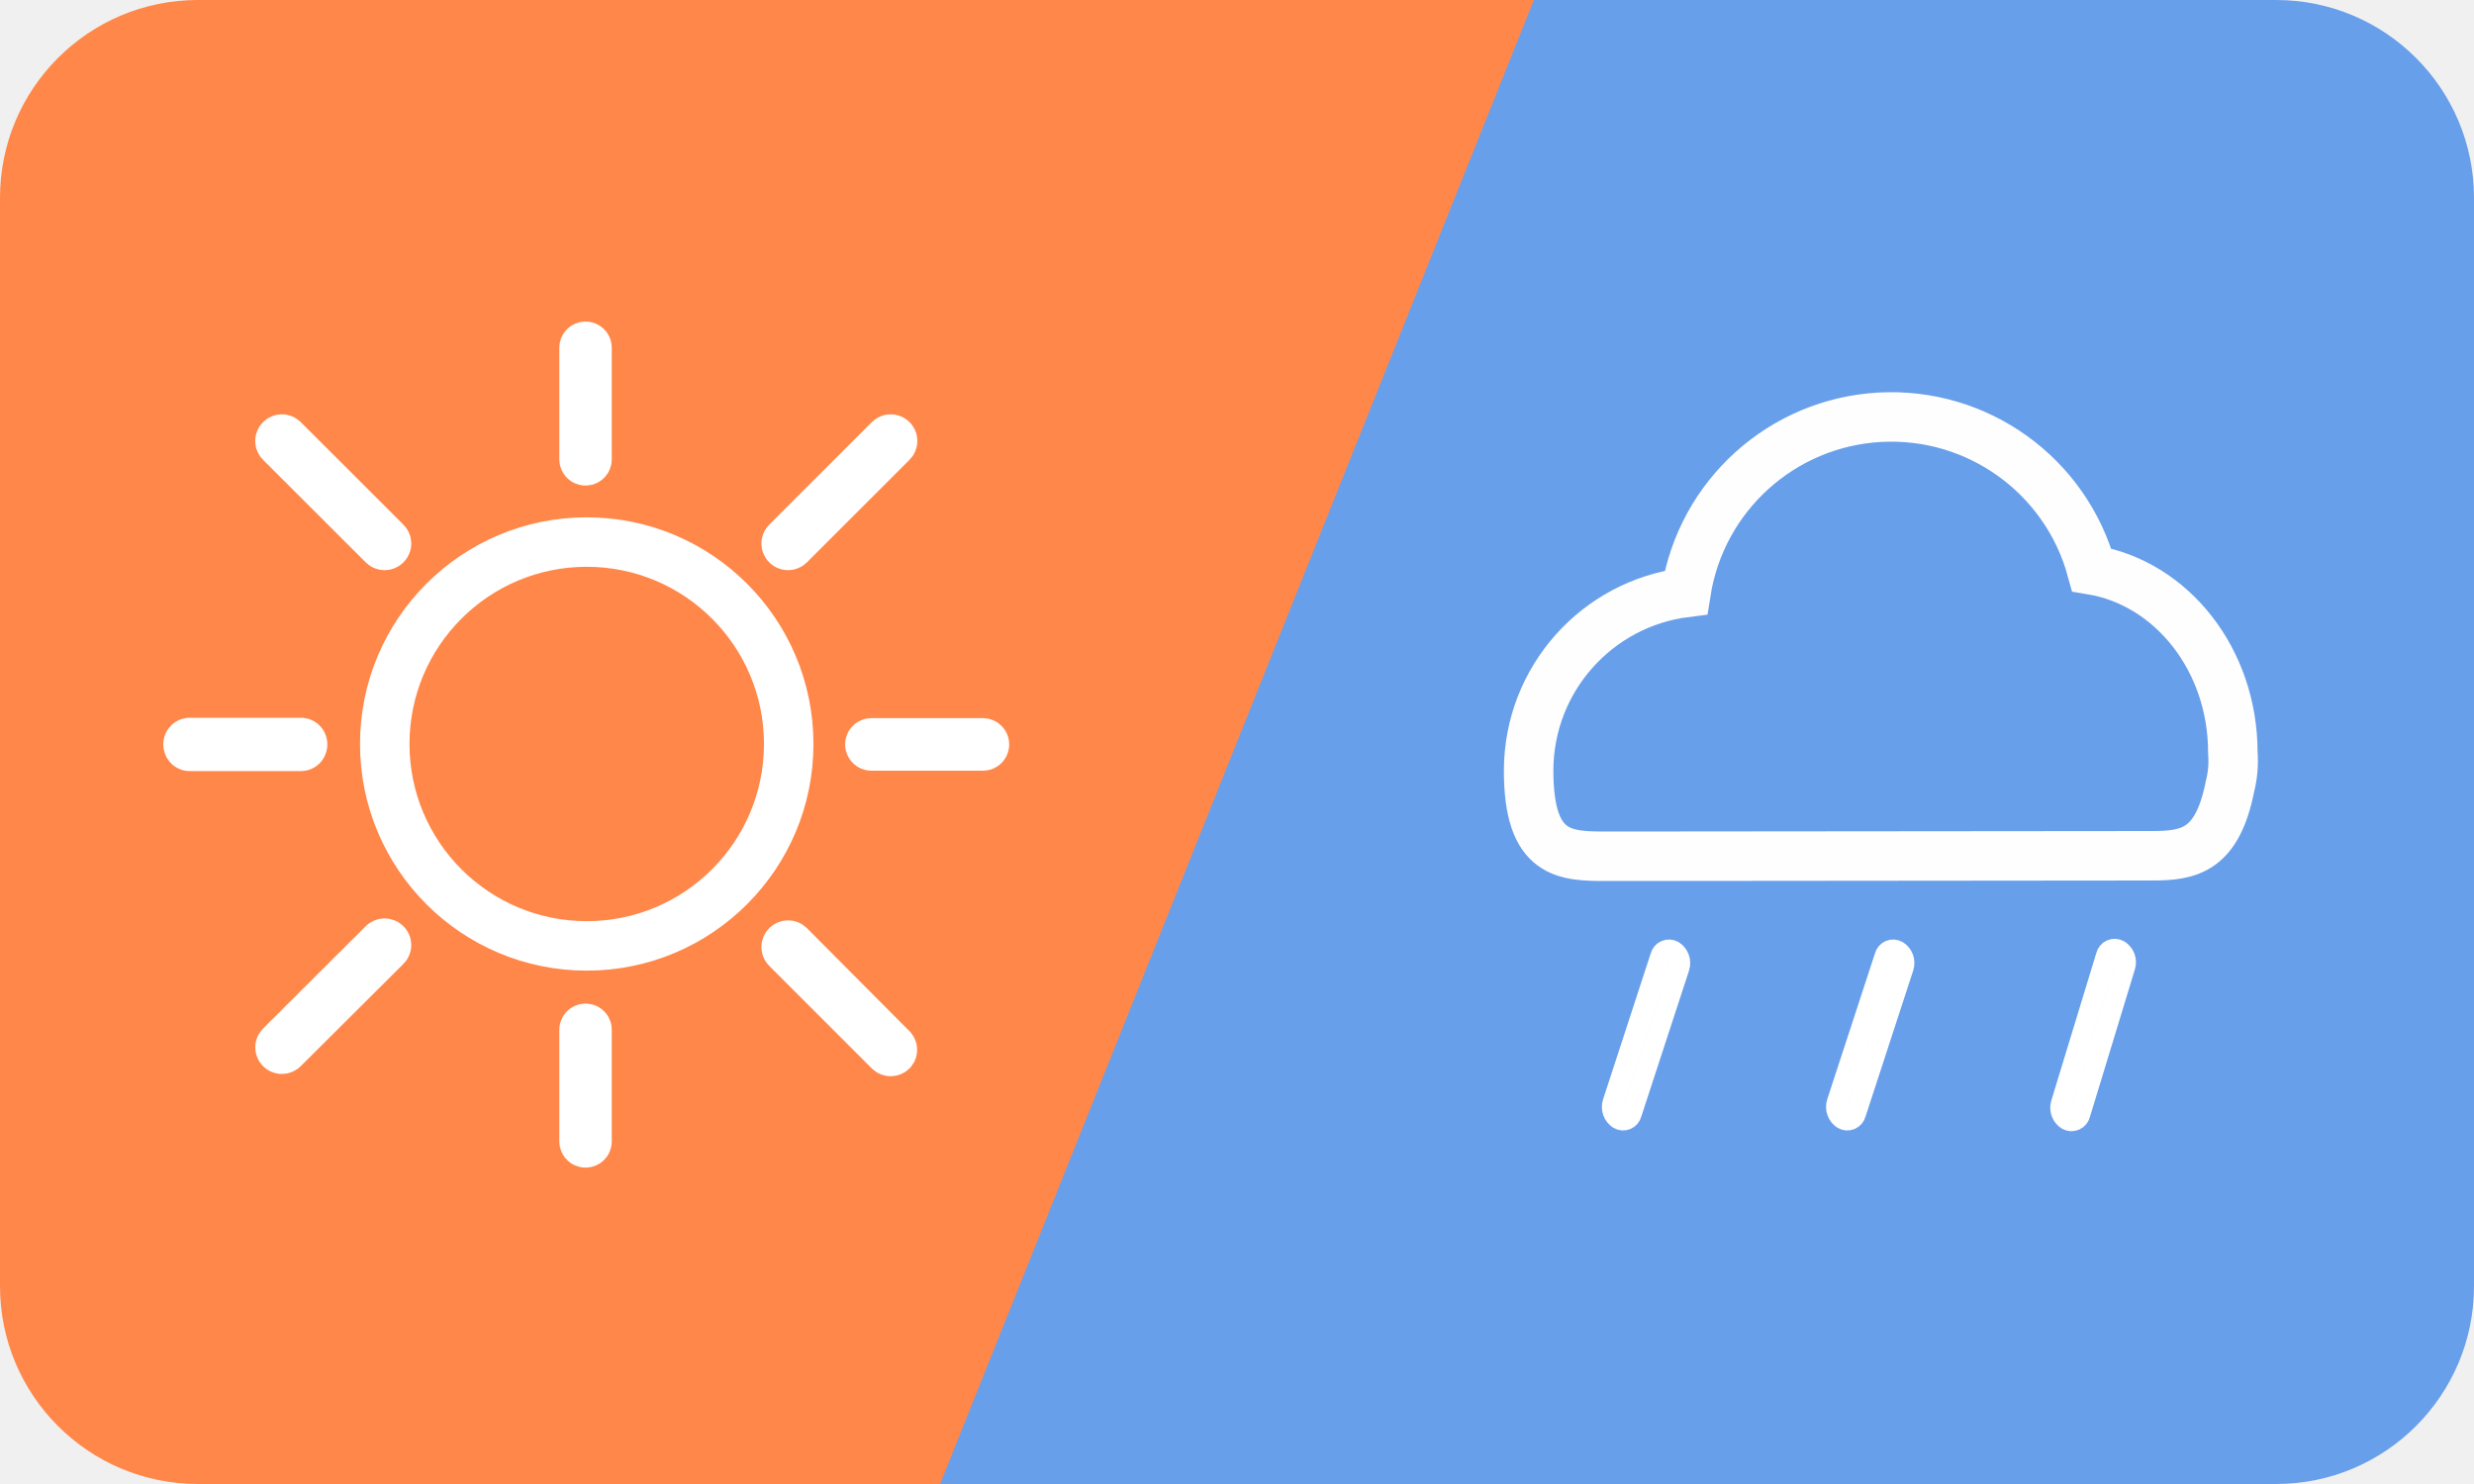
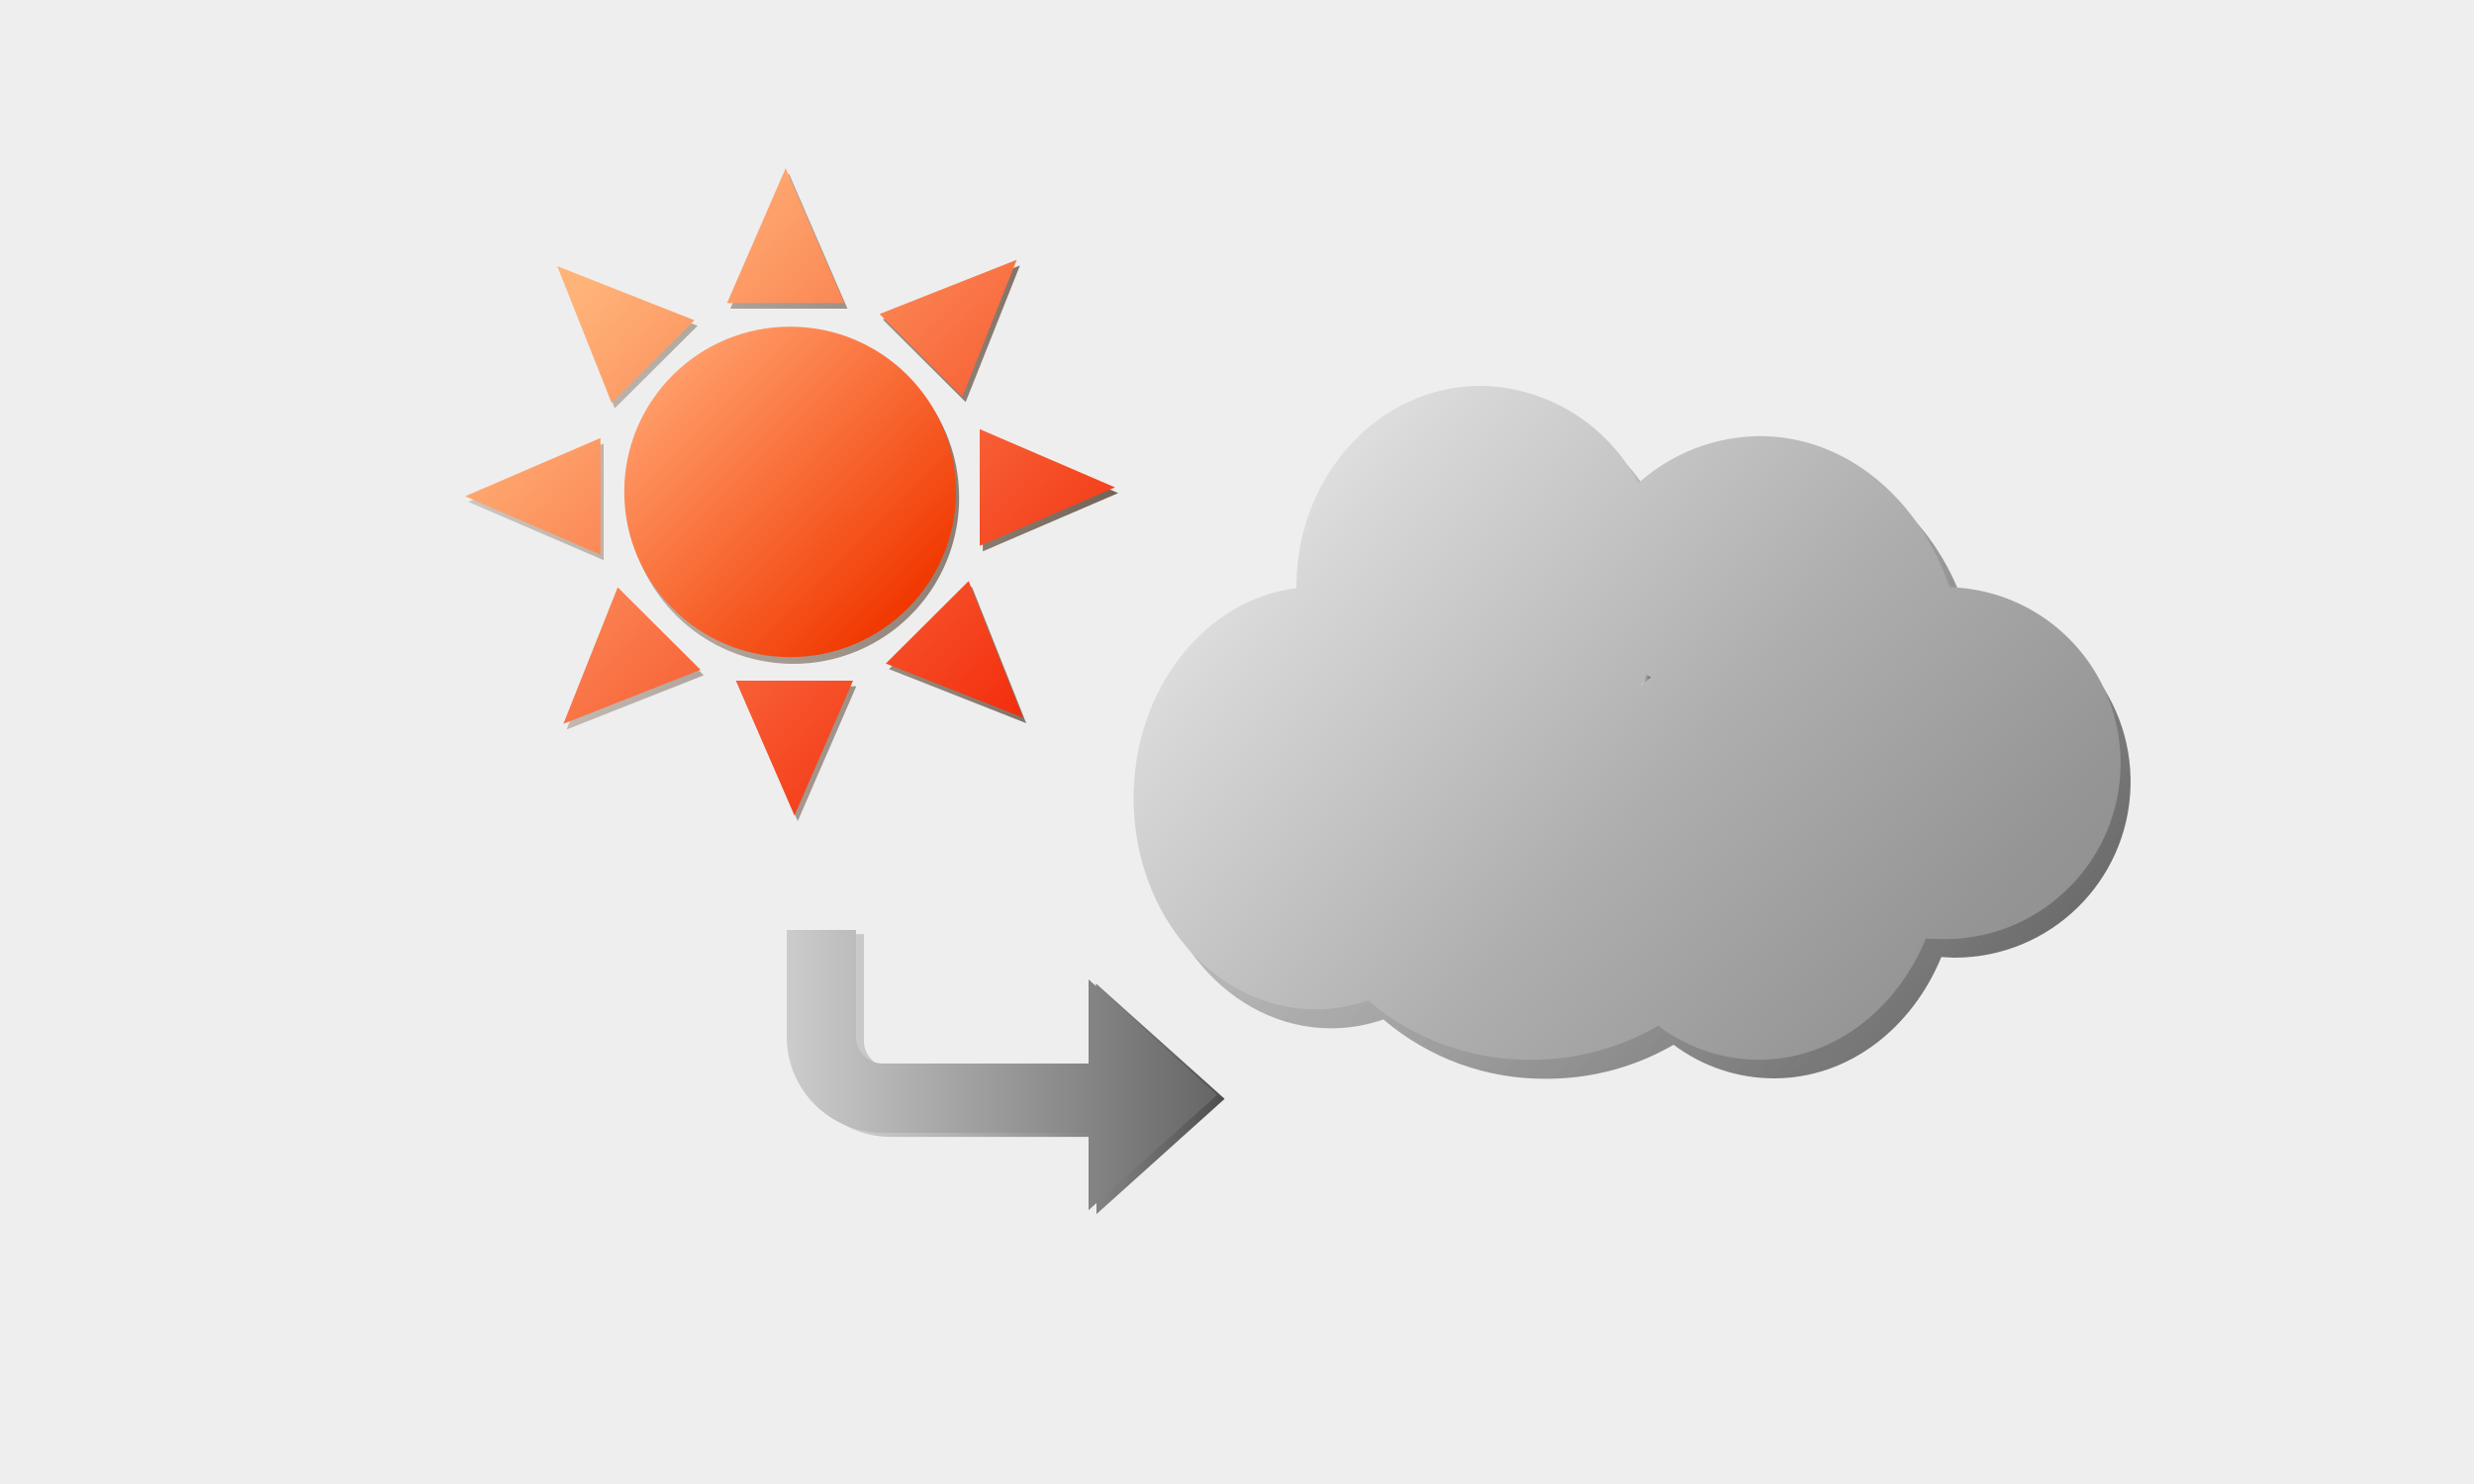
<svg xmlns="http://www.w3.org/2000/svg" viewBox="0 0 250 150">
  <defs>
-     <style>.cls-1{fill:#ff874a;}.cls-2,.cls-4{fill:none;stroke-width:5px;}.cls-2,.cls-5{stroke:#fff;}.cls-2,.cls-4,.cls-5{stroke-miterlimit:10;}.cls-3{fill:#689fea;}.cls-4{stroke:#fefefe;}.cls-5{fill:#fefefe;stroke-width:2px;}</style>
+     <style>.cls-1{fill:#eee;}.cls-2{fill:url(#名称未設定グラデーション_1193);}.cls-3{fill:url(#名称未設定グラデーション_60);}.cls-4{fill:url(#名称未設定グラデーション_10);}.cls-5{fill:url(#名称未設定グラデーション_3702);}.cls-6{fill:url(#名称未設定グラデーション_3649);}.cls-7{fill:url(#名称未設定グラデーション_3724);}.cls-8{fill:url(#名称未設定グラデーション_3599);}.cls-9{fill:url(#名称未設定グラデーション_3636);}</style>
+     <linearGradient id="名称未設定グラデーション_1193" x1="47.33" y1="50.28" x2="113" y2="50.28" gradientUnits="userSpaceOnUse">
+       <stop offset="0" stop-color="#998675" stop-opacity="0.4" />
+       <stop offset="1" stop-color="#736357" />
+     </linearGradient>
+     <linearGradient id="名称未設定グラデーション_60" x1="58.75" y1="29.4" x2="105.96" y2="74.89" gradientUnits="userSpaceOnUse">
+       <stop offset="0" stop-color="#ffb379" />
+       <stop offset="1" stop-color="#f22506" />
+     </linearGradient>
+     <linearGradient id="名称未設定グラデーション_10" x1="68.01" y1="37.89" x2="91.67" y2="61.55" gradientUnits="userSpaceOnUse">
+       <stop offset="0" stop-color="#ff9c68" />
+       <stop offset="1" stop-color="#f13700" />
+     </linearGradient>
+     <linearGradient id="名称未設定グラデーション_3702" x1="127.8" y1="47.9" x2="205.05" y2="117.43" gradientUnits="userSpaceOnUse">
+       <stop offset="0" stop-color="#b3b3b3" stop-opacity="0.5" />
+       <stop offset="1" stop-color="#333" stop-opacity="0.8" />
+     </linearGradient>
+     <linearGradient id="名称未設定グラデーション_3649" x1="165.73" y1="68.8" x2="166.83" y2="68.8" gradientUnits="userSpaceOnUse">
+       <stop offset="0" stop-color="#e6e6e6" />
+       <stop offset="1" stop-color="#666" />
+     </linearGradient>
+     <linearGradient id="名称未設定グラデーション_3724" x1="126.27" y1="46" x2="203.53" y2="115.53" gradientUnits="userSpaceOnUse">
+       <stop offset="0" stop-color="#e6e6e6" />
+       <stop offset="0.12" stop-color="#d7d7d7" />
+       <stop offset="0.51" stop-color="#aeaeae" />
+       <stop offset="0.82" stop-color="#959595" />
+       <stop offset="1" stop-color="#8c8c8c" />
+     </linearGradient>
+     <linearGradient id="名称未設定グラデーション_3599" x1="80.25" y1="108.57" x2="123.75" y2="108.57" gradientUnits="userSpaceOnUse">
+       <stop offset="0" stop-color="#b3b3b3" stop-opacity="0.4" />
+       <stop offset="1" stop-color="#4d4d4d" />
+     </linearGradient>
+     <linearGradient id="名称未設定グラデーション_3636" x1="79.5" y1="108.16" x2="123" y2="108.16" gradientUnits="userSpaceOnUse">
+       <stop offset="0" stop-color="#ccc" />
+       <stop offset="1" stop-color="#666" />
+     </linearGradient>
  </defs>
-   <g id="レイヤー_1" data-name="レイヤー 1">
-     <path class="cls-1" d="M221,150H20A20,20,0,0,1,0,130V20A20,20,0,0,1,20,0H219Z" />
-     <circle class="cls-2" cx="59.29" cy="75.2" r="20.41" />
-     <path class="cls-2" d="M87.9,75.24a.15.15,0,0,1,.15-.15H99.34a.15.15,0,0,1,.14.15.15.15,0,0,1-.14.16H88.05A.16.16,0,0,1,87.9,75.24Z" />
-     <path class="cls-2" d="M19,75.24a.18.18,0,0,1,.15-.19H30.43a.18.18,0,0,1,.15.19c0,.11-.07.2-.15.2H19.15C19.07,75.44,19,75.35,19,75.24Z" />
-     <path class="cls-2" d="M39,55.08a.2.2,0,0,1-.27,0L28.35,44.71a.19.19,0,0,1,0-.28.2.2,0,0,1,.27,0L39,54.8A.19.19,0,0,1,39,55.08Z" />
-     <path class="cls-2" d="M90.14,106.23a.2.2,0,0,1-.27,0L79.5,95.86a.19.19,0,0,1,0-.28.2.2,0,0,1,.27,0L90.14,106A.19.19,0,0,1,90.14,106.23Z" />
-     <path class="cls-2" d="M39,95.39a.18.18,0,0,1,0,.27L28.62,106a.19.19,0,1,1-.27-.27L38.72,95.39A.2.2,0,0,1,39,95.39Z" />
-     <path class="cls-2" d="M90.14,44.43a.19.19,0,0,1,0,.28L79.77,55.08a.2.2,0,0,1-.27,0,.19.19,0,0,1,0-.28L89.87,44.43A.2.2,0,0,1,90.14,44.43Z" />
-     <path class="cls-2" d="M59.17,103.94a.14.14,0,0,1,.15.15v11.28a.15.15,0,0,1-.15.15.15.15,0,0,1-.15-.15V104.09A.15.15,0,0,1,59.17,103.94Z" />
-     <path class="cls-2" d="M59.17,35a.15.15,0,0,1,.15.15V46.43a.15.15,0,0,1-.15.15.15.15,0,0,1-.15-.15V35.15A.15.15,0,0,1,59.17,35Z" />
+   <g id="レイヤー_15" data-name="レイヤー 15">
+     <rect class="cls-1" width="250" height="150" />
  </g>
-   <g id="レイヤー_2" data-name="レイヤー 2">
-     <path class="cls-3" d="M230,150H95L155,0h75a20,20,0,0,1,20,20V130A20,20,0,0,1,230,150Z" />
-     <path class="cls-4" d="M217.5,86.5c3.78,0,6.56-.58,7.84-7a10.57,10.57,0,0,0,.29-3.45c0-9.38-6.2-17.11-14.26-18.45a21,21,0,0,0-41,2.28,18.16,18.16,0,0,0-15.9,17.92v.09c0,8.66,3.69,8.66,8,8.66Z" />
-     <path class="cls-5" d="M163.55,113.14a1.49,1.49,0,0,1-.61-1.7l4.82-14.77a.92.92,0,0,1,1.36-.58,1.5,1.5,0,0,1,.61,1.7l-4.83,14.77A.91.91,0,0,1,163.55,113.14Z" />
-     <path class="cls-5" d="M186.2,113.14a1.5,1.5,0,0,1-.61-1.7l4.83-14.77a.91.91,0,0,1,1.35-.58,1.47,1.47,0,0,1,.61,1.7l-4.82,14.77A.92.92,0,0,1,186.2,113.14Z" />
-     <path class="cls-5" d="M208.88,113.23a1.48,1.48,0,0,1-.64-1.68l4.55-14.93a.92.92,0,0,1,1.35-.61,1.46,1.46,0,0,1,.64,1.67l-4.55,14.93A.93.93,0,0,1,208.88,113.23Z" />
+   <g id="太陽_小_" data-name="太陽（小）">
+     <path class="cls-2" d="M96.92,50.28a16.76,16.76,0,1,1-16.76-16.7A16.73,16.73,0,0,1,96.92,50.28ZM79.72,17.56,73.8,31.2H85.64ZM70.49,32.93l-8.37,8.34L56.63,27.46ZM61,44.83V56.62L47.33,50.73Zm1.74,15.09,8.37,8.34L57.26,73.73Zm11.94,9.45H86.53L80.61,83Zm15.15-1.74,8.37-8.34L103.7,73.1Zm9.48-11.9V43.94L113,49.84ZM97.58,40.64,89.21,32.3l13.86-5.47Z" />
+     <path class="cls-3" d="M85.31,30.63H73.47L79.39,17Zm-29-3.73,5.49,13.81,8.37-8.34ZM47,50.16l13.68,5.9V44.27Zm9.93,23L70.79,67.7l-8.37-8.34Zm23.35,9.27L86.2,68.8H74.36Zm23.09-9.9L97.88,58.73l-8.37,8.34Zm9.3-23.27L99,43.38V55.17Zm-9.93-23L88.88,31.74l8.37,8.34Z" />
+     <ellipse class="cls-4" cx="79.84" cy="49.72" rx="16.76" ry="16.7" />
+   </g>
+   <g id="曇り_中_" data-name="曇り（中）">
+     <path class="cls-5" d="M198.5,61.25C195.44,52.29,188,46,179.32,46a18.58,18.58,0,0,0-12.27,4.76,18.32,18.32,0,0,0-15.92-9.84c-10.26,0-18.57,9.1-18.57,20.33v.12c-9.25,1.13-16.46,10.21-16.46,21.22,0,11.79,8.25,21.35,18.42,21.35a16,16,0,0,0,5.27-.9,25,25,0,0,0,16.43,6,25.5,25.5,0,0,0,12.9-3.44A16.88,16.88,0,0,0,179.27,109c7.47,0,13.92-5,16.9-12.26.45,0,.91.06,1.37.06a17.79,17.79,0,0,0,1-35.55Zm-30.14,9.09c-.38.31-.75.64-1.11,1,.22-.41.42-.81.61-1.24C168,70.16,168.19,70.24,168.36,70.34Z" />
+     <path class="cls-6" d="M166.83,68.44c-.37.31-.74.64-1.1,1,.22-.41.42-.81.61-1.24A4.59,4.59,0,0,1,166.83,68.44Z" />
+     <path class="cls-6" d="M166.83,68.44c-.37.31-.74.64-1.1,1,.22-.41.42-.81.61-1.24A4.59,4.59,0,0,1,166.83,68.44Z" />
+     <path class="cls-7" d="M197,59.35c-3.06-9-10.5-15.27-19.18-15.27a18.6,18.6,0,0,0-12.27,4.76A18.29,18.29,0,0,0,149.61,39C139.35,39,131,48.1,131,59.33v.12c-9.24,1.13-16.45,10.21-16.45,21.22,0,11.79,8.24,21.35,18.41,21.35a16,16,0,0,0,5.28-.9,25,25,0,0,0,16.43,6,25.43,25.43,0,0,0,12.89-3.44,16.91,16.91,0,0,0,10.16,3.44c7.47,0,13.91-5,16.89-12.26q.69.06,1.38.06A17.79,17.79,0,0,0,197,59.35Zm-30.14,9.09c-.37.31-.74.64-1.1,1,.22-.41.42-.81.61-1.24A4.59,4.59,0,0,1,166.83,68.44Z" />
+   </g>
+   <g id="矢印">
+     <path class="cls-8" d="M123.75,111.07l-13-11.66v8.5H90a2.7,2.7,0,0,1-2.7-2.7V94.41h-7v10.8a9.71,9.71,0,0,0,9.7,9.7h20.8v7.81Z" />
+     <path class="cls-9" d="M123,110.66,110,99v8.5H89.2a2.7,2.7,0,0,1-2.7-2.7V94h-7v10.8a9.71,9.71,0,0,0,9.7,9.7H110v7.82Z" />
  </g>
</svg>
